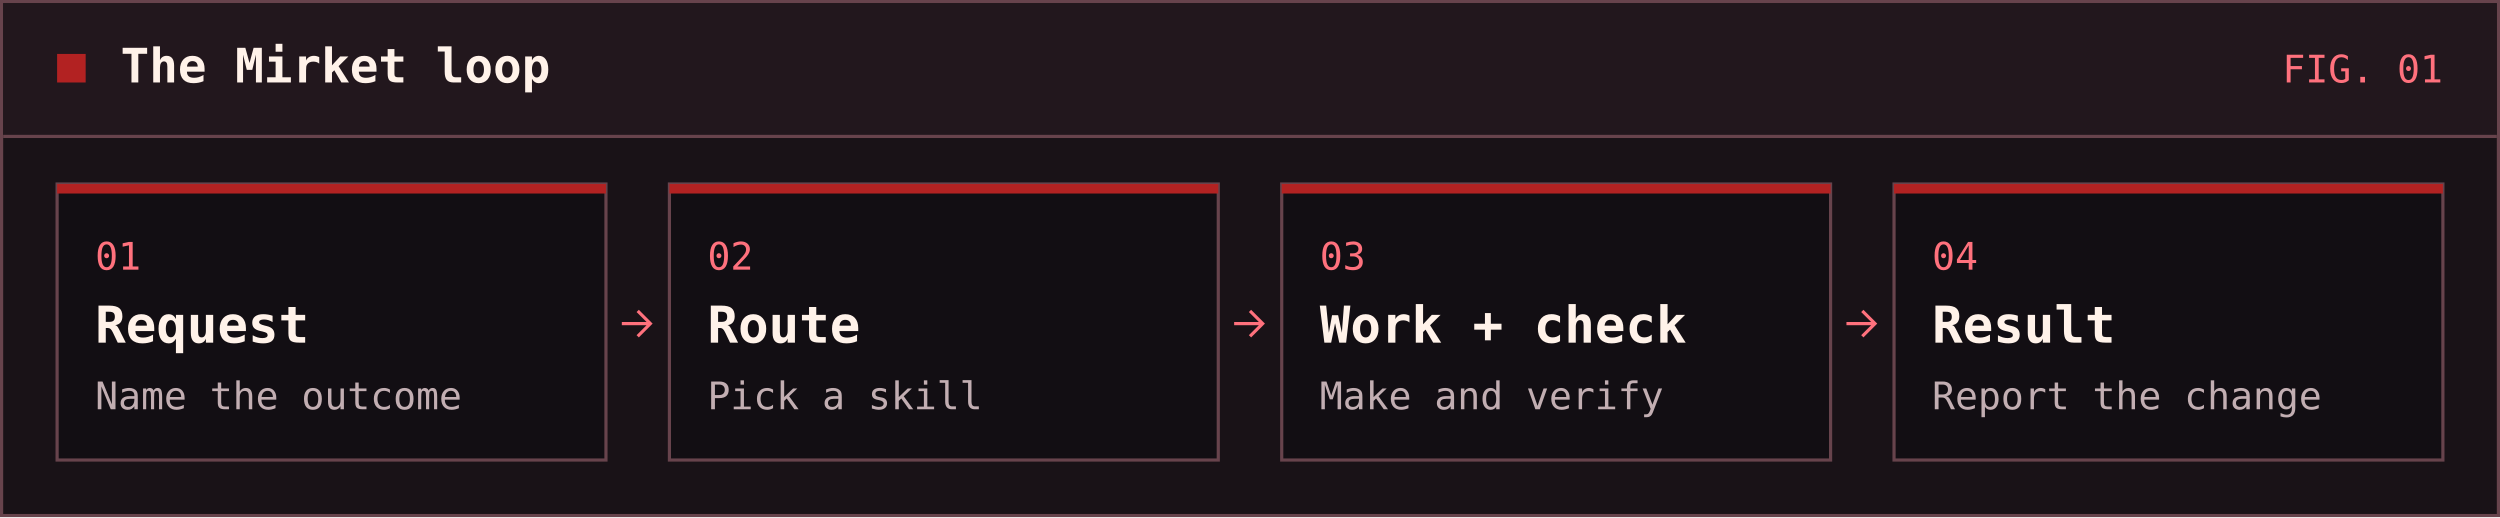
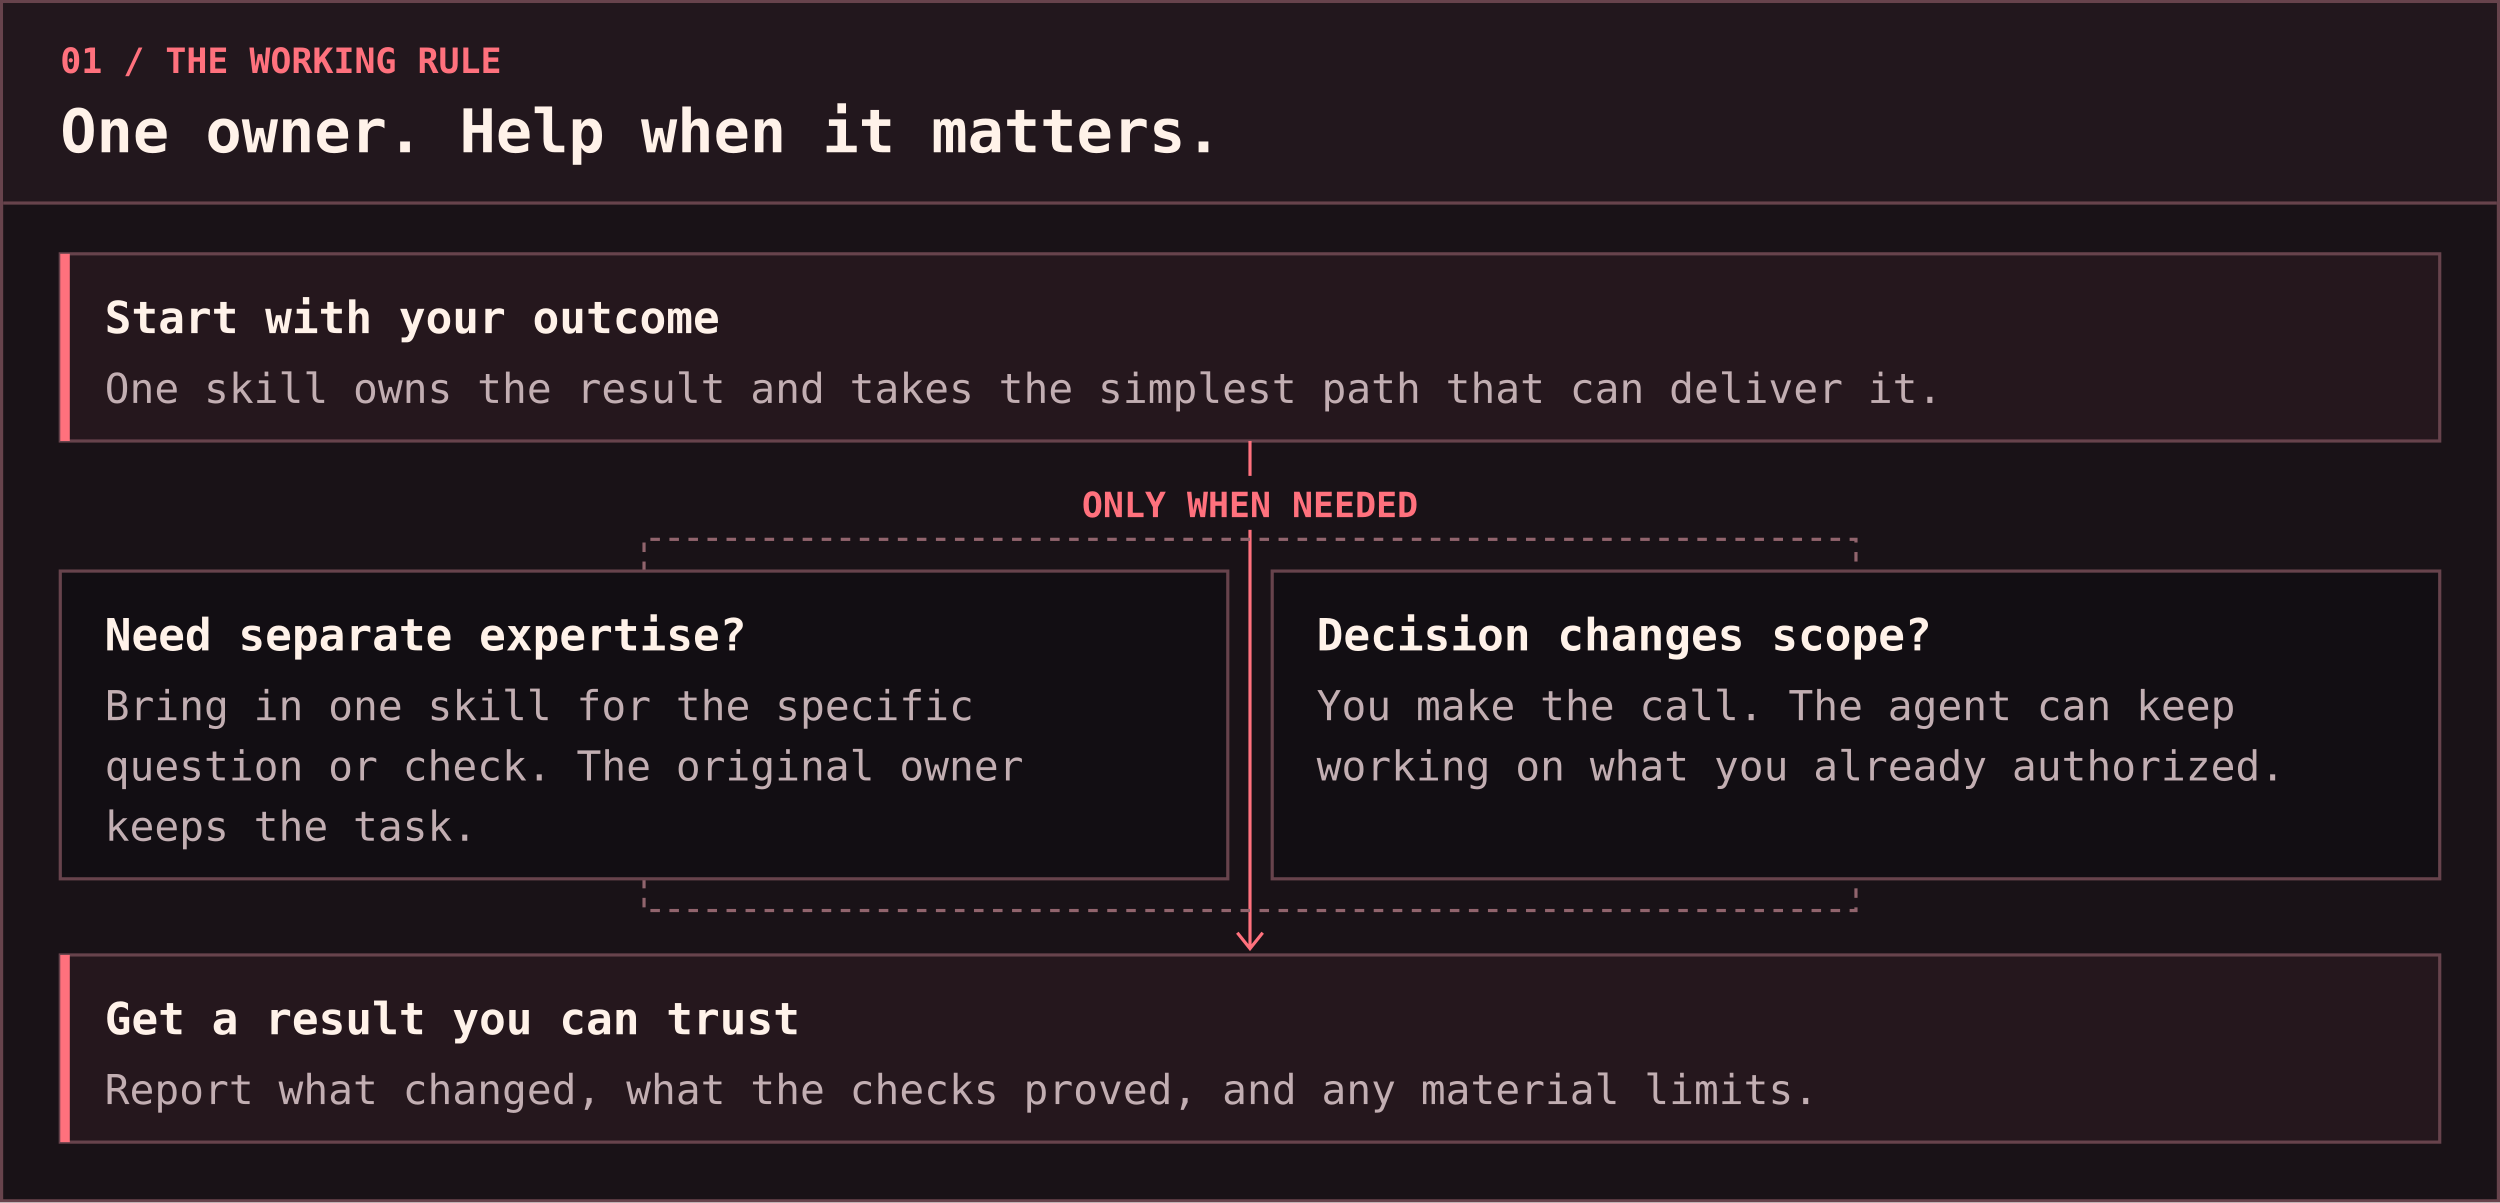
- <svg xmlns="http://www.w3.org/2000/svg" viewBox="0 0 788 163" width="788" height="163" role="img" aria-labelledby="title description">
-   <rect x="0.5" y="0.5" width="787" height="162" fill="#191217" stroke="#67434c" />
-   <path d="M1 1h786v42H1z" fill="#22171d" />
-   <path d="M1 43h786" stroke="#67434c" />
-   <rect x="18" y="17" width="9" height="9" fill="#b22222" />
-   <g font-family="ui-monospace, monospace">
-     <text x="38" y="26" font-size="15" font-weight="bold" fill="#fff2e9">The Mirket loop</text>
-     <text x="770" y="26" font-size="12" text-anchor="end" fill="#ff717d">FIG. 01</text>
-     <g transform="translate(18,58)">
-       <rect width="173" height="87" fill="#120e13" stroke="#67434c" />
-       <rect width="173" height="3" fill="#b22222" />
-       <text x="12" y="27" font-size="12" fill="#ff717d">01</text>
-       <text x="12" y="50" font-size="16" font-weight="bold" fill="#fff2e9">Request</text>
-       <text x="12" y="71" font-size="12" fill="#c2aeb2">Name the outcome</text>
-     </g>
-     <path d="M196 102h9m-4-4 4 4-4 4" fill="none" stroke="#ff717d" />
-     <g transform="translate(211,58)">
-       <rect width="173" height="87" fill="#120e13" stroke="#67434c" />
-       <rect width="173" height="3" fill="#b22222" />
-       <text x="12" y="27" font-size="12" fill="#ff717d">02</text>
-       <text x="12" y="50" font-size="16" font-weight="bold" fill="#fff2e9">Route</text>
-       <text x="12" y="71" font-size="12" fill="#c2aeb2">Pick a skill</text>
-     </g>
-     <path d="M389 102h9m-4-4 4 4-4 4" fill="none" stroke="#ff717d" />
-     <g transform="translate(404,58)">
-       <rect width="173" height="87" fill="#120e13" stroke="#67434c" />
-       <rect width="173" height="3" fill="#b22222" />
-       <text x="12" y="27" font-size="12" fill="#ff717d">03</text>
-       <text x="12" y="50" font-size="16" font-weight="bold" fill="#fff2e9">Work + check</text>
-       <text x="12" y="71" font-size="12" fill="#c2aeb2">Make and verify</text>
-     </g>
-     <path d="M582 102h9m-4-4 4 4-4 4" fill="none" stroke="#ff717d" />
-     <g transform="translate(597,58)">
-       <rect width="173" height="87" fill="#120e13" stroke="#67434c" />
-       <rect width="173" height="3" fill="#b22222" />
-       <text x="12" y="27" font-size="12" fill="#ff717d">04</text>
-       <text x="12" y="50" font-size="16" font-weight="bold" fill="#fff2e9">Result</text>
-       <text x="12" y="71" font-size="12" fill="#c2aeb2">Report the change</text>
-     </g>
-   </g>
+ <svg xmlns="http://www.w3.org/2000/svg" viewBox="0 0 788 379" width="788" height="379" role="img" aria-labelledby="title description">
+   <style>
+     text { font-family: ui-monospace, monospace; fill: #fff2e9; }
+     .label { font-size: 11px; fill: #ff717d; font-weight: bold; }
+     .heading { font-size: 19px; font-weight: bold; }
+     .card-title { font-size: 14px; font-weight: bold; }
+     .detail { font-size: 13px; fill: #c2aeb2; }
+     .centered { text-anchor: middle; }
+     .card { fill: #120e13; stroke: #67434c; }
+     .featured { fill: #25171d; stroke: #67434c; }
+     .branch { stroke: #91646d; stroke-dasharray: 3 3; fill: none; }
+     .connector { stroke: #ff717d; fill: none; }
+   </style>
+   <rect x=".5" y=".5" width="787" height="378" fill="#191217" stroke="#67434c" />
+   <path d="M1 1h786v63H1z" fill="#22171d" />
+   <path d="M1 64h786" stroke="#67434c" />
+   <text class="label" x="19" y="23">01 / THE WORKING RULE</text>
+   <text class="heading" x="19" y="48">One owner. Help when it matters.</text>
+   <rect class="featured" x="19" y="80" width="750" height="59" />
+   <rect x="19" y="80" width="3" height="59" fill="#ff717d" />
+   <text class="card-title" x="33" y="105">Start with your outcome</text>
+   <text class="detail" x="33" y="127">One skill owns the result and takes the simplest path that can deliver it.</text>
+   <path class="connector" d="M394 139V299m-4-5 4 5 4-5" />
+   <path class="branch" d="M203 180v-10h382v10 M203 277v10h382v-10" />
+   <rect x="327" y="150" width="134" height="17" fill="#191217" />
+   <text class="label centered" x="394" y="163">ONLY WHEN NEEDED</text>
+   <rect class="card" x="19" y="180" width="368" height="97" />
+   <text class="card-title" x="33" y="205">Need separate expertise?</text>
+   <text class="detail" x="33" y="227">Bring in one skill for the specific</text>
+   <text class="detail" x="33" y="246">question or check. The original owner</text>
+   <text class="detail" x="33" y="265">keeps the task.</text>
+   <rect class="card" x="401" y="180" width="368" height="97" />
+   <text class="card-title" x="415" y="205">Decision changes scope?</text>
+   <text class="detail" x="415" y="227">You make the call. The agent can keep</text>
+   <text class="detail" x="415" y="246">working on what you already authorized.</text>
+   <rect class="featured" x="19" y="301" width="750" height="59" />
+   <rect x="19" y="301" width="3" height="59" fill="#ff717d" />
+   <text class="card-title" x="33" y="326">Get a result you can trust</text>
+   <text class="detail" x="33" y="348">Report what changed, what the checks proved, and any material limits.</text>
</svg>
